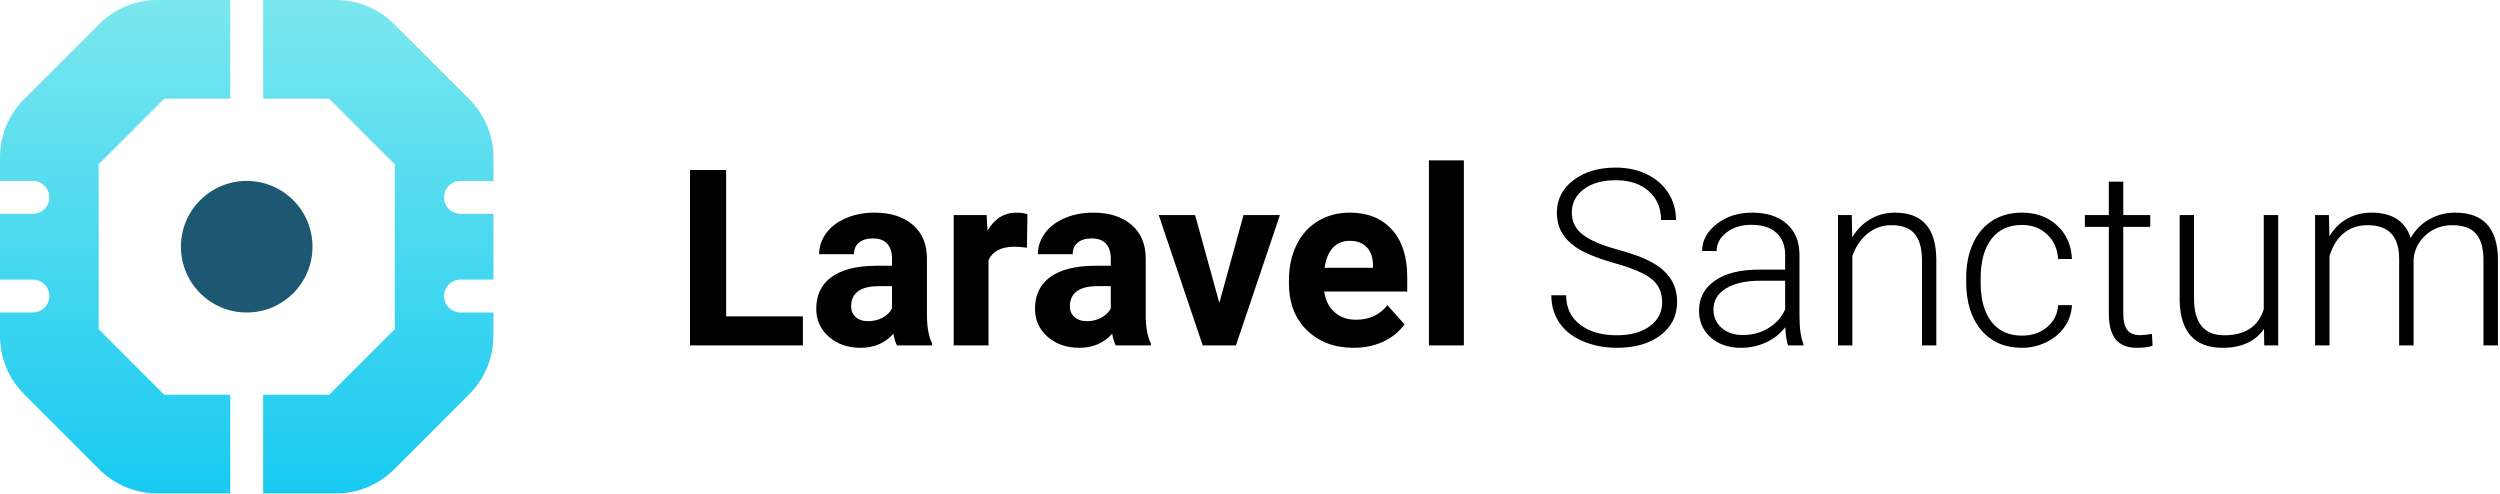
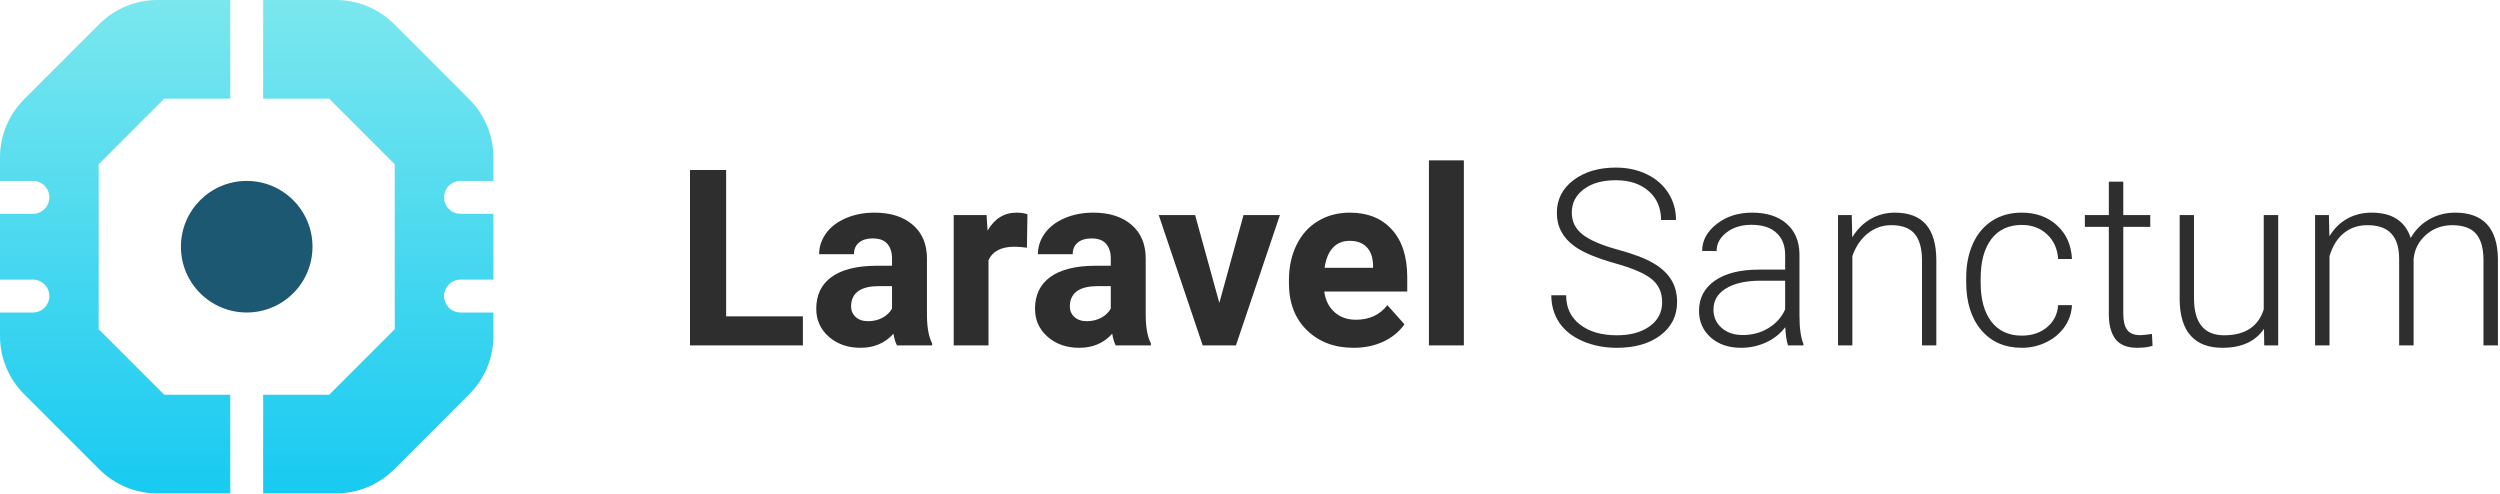
<svg xmlns="http://www.w3.org/2000/svg" width="304" height="60" viewBox="0 0 304 60" fill="none">
  <circle r="8" transform="matrix(1 0 0 -1 30 30)" fill="#1C5872" />
  <path d="M19.142 0H28V12H19.971L12 19.971V40.029L19.971 48H28V60H19.142C16.49 60 13.946 58.946 12.071 57.071L2.929 47.929C1.054 46.054 0 43.51 0 40.858V38H4C5.105 38 6 37.105 6 36C6 34.895 5.105 34 4 34H0V26H4C5.105 26 6 25.105 6 24C6 22.895 5.105 22 4 22H0V19.142C0 16.49 1.054 13.946 2.929 12.071L12.071 2.929C13.946 1.054 16.49 0 19.142 0Z" fill="url(#paint0_linear)" />
  <path d="M32 60V48H40.029L48 40.029V19.971L40.029 12H32V0H40.858C43.51 0 46.054 1.054 47.929 2.929L57.071 12.071C58.946 13.946 60 16.49 60 19.142V22H56C54.895 22 54 22.895 54 24C54 25.105 54.895 26 56 26H60V34H56C54.895 34 54 34.895 54 36C54 37.105 54.895 38 56 38H60V40.858C60 43.51 58.946 46.054 57.071 47.929L47.929 57.071C46.054 58.946 43.51 60 40.858 60H32Z" fill="url(#paint1_linear)" />
-   <path d="M88.299 38.47H97.63V42H83.904V20.672H88.299V38.47Z" fill="black" />
-   <path d="M109.07 42C108.875 41.619 108.733 41.145 108.646 40.579C107.62 41.722 106.287 42.293 104.646 42.293C103.094 42.293 101.805 41.844 100.779 40.945C99.764 40.047 99.256 38.914 99.256 37.547C99.256 35.867 99.876 34.578 101.116 33.68C102.366 32.781 104.168 32.327 106.521 32.317H108.47V31.409C108.47 30.677 108.279 30.091 107.898 29.651C107.527 29.212 106.937 28.992 106.126 28.992C105.413 28.992 104.852 29.163 104.441 29.505C104.041 29.847 103.841 30.315 103.841 30.911H99.607C99.607 29.993 99.891 29.144 100.457 28.362C101.023 27.581 101.824 26.971 102.859 26.531C103.895 26.082 105.057 25.857 106.346 25.857C108.299 25.857 109.847 26.351 110.989 27.337C112.142 28.314 112.718 29.69 112.718 31.468V38.338C112.728 39.842 112.938 40.98 113.348 41.751V42H109.07ZM105.569 39.056C106.194 39.056 106.771 38.919 107.298 38.645C107.825 38.362 108.216 37.986 108.47 37.518V34.793H106.888C104.769 34.793 103.641 35.525 103.504 36.99L103.489 37.239C103.489 37.767 103.675 38.201 104.046 38.543C104.417 38.885 104.925 39.056 105.569 39.056Z" fill="black" />
-   <path d="M124.876 30.12C124.3 30.042 123.792 30.003 123.353 30.003C121.751 30.003 120.701 30.545 120.203 31.629V42H115.97V26.15H119.969L120.086 28.04C120.936 26.585 122.112 25.857 123.616 25.857C124.085 25.857 124.524 25.921 124.935 26.048L124.876 30.12Z" fill="black" />
-   <path d="M135.672 42C135.477 41.619 135.335 41.145 135.247 40.579C134.222 41.722 132.889 42.293 131.248 42.293C129.695 42.293 128.406 41.844 127.381 40.945C126.365 40.047 125.857 38.914 125.857 37.547C125.857 35.867 126.478 34.578 127.718 33.68C128.968 32.781 130.77 32.327 133.123 32.317H135.071V31.409C135.071 30.677 134.881 30.091 134.5 29.651C134.129 29.212 133.538 28.992 132.728 28.992C132.015 28.992 131.453 29.163 131.043 29.505C130.643 29.847 130.442 30.315 130.442 30.911H126.209C126.209 29.993 126.492 29.144 127.059 28.362C127.625 27.581 128.426 26.971 129.461 26.531C130.496 26.082 131.658 25.857 132.947 25.857C134.9 25.857 136.448 26.351 137.591 27.337C138.743 28.314 139.319 29.69 139.319 31.468V38.338C139.329 39.842 139.539 40.98 139.949 41.751V42H135.672ZM132.171 39.056C132.796 39.056 133.372 38.919 133.899 38.645C134.427 38.362 134.817 37.986 135.071 37.518V34.793H133.489C131.37 34.793 130.242 35.525 130.105 36.99L130.091 37.239C130.091 37.767 130.276 38.201 130.647 38.543C131.019 38.885 131.526 39.056 132.171 39.056Z" fill="black" />
-   <path d="M148.27 36.829L151.214 26.15H155.638L150.291 42H146.248L140.901 26.15H145.325L148.27 36.829Z" fill="black" />
-   <path d="M164.603 42.293C162.278 42.293 160.384 41.58 158.919 40.154C157.464 38.728 156.736 36.829 156.736 34.456V34.046C156.736 32.454 157.044 31.033 157.659 29.783C158.274 28.523 159.144 27.557 160.267 26.883C161.399 26.199 162.688 25.857 164.134 25.857C166.302 25.857 168.006 26.541 169.246 27.908C170.496 29.275 171.121 31.214 171.121 33.724V35.452H161.028C161.165 36.487 161.575 37.317 162.259 37.942C162.952 38.567 163.826 38.88 164.881 38.88C166.512 38.88 167.786 38.289 168.704 37.107L170.784 39.437C170.149 40.335 169.29 41.038 168.206 41.546C167.122 42.044 165.921 42.293 164.603 42.293ZM164.119 29.285C163.279 29.285 162.596 29.568 162.068 30.135C161.551 30.701 161.219 31.512 161.072 32.566H166.961V32.23C166.941 31.292 166.688 30.569 166.199 30.061C165.711 29.544 165.018 29.285 164.119 29.285Z" fill="black" />
-   <path d="M178.006 42H173.758V19.5H178.006V42Z" fill="black" />
-   <path d="M202.117 36.756C202.117 35.574 201.702 34.642 200.872 33.958C200.042 33.265 198.523 32.61 196.316 31.995C194.109 31.37 192.498 30.691 191.482 29.959C190.037 28.924 189.314 27.566 189.314 25.887C189.314 24.256 189.983 22.933 191.321 21.917C192.669 20.892 194.388 20.379 196.478 20.379C197.894 20.379 199.158 20.652 200.271 21.199C201.395 21.746 202.264 22.508 202.879 23.484C203.494 24.461 203.802 25.55 203.802 26.751H201.985C201.985 25.296 201.487 24.129 200.491 23.25C199.495 22.361 198.157 21.917 196.478 21.917C194.847 21.917 193.548 22.283 192.581 23.016C191.614 23.738 191.131 24.686 191.131 25.857C191.131 26.941 191.565 27.825 192.435 28.509C193.304 29.192 194.695 29.798 196.609 30.325C198.523 30.843 199.974 31.385 200.96 31.951C201.946 32.508 202.688 33.177 203.187 33.958C203.685 34.739 203.934 35.662 203.934 36.727C203.934 38.406 203.26 39.754 201.912 40.77C200.574 41.785 198.807 42.293 196.609 42.293C195.105 42.293 193.724 42.024 192.464 41.487C191.214 40.95 190.262 40.198 189.607 39.231C188.963 38.265 188.641 37.156 188.641 35.906H190.442C190.442 37.41 191.004 38.597 192.127 39.466C193.25 40.335 194.744 40.77 196.609 40.77C198.27 40.77 199.603 40.403 200.608 39.671C201.614 38.938 202.117 37.967 202.117 36.756Z" fill="black" />
-   <path d="M217.425 42C217.249 41.502 217.137 40.765 217.088 39.788C216.473 40.589 215.687 41.209 214.729 41.648C213.782 42.078 212.776 42.293 211.712 42.293C210.188 42.293 208.953 41.868 208.006 41.019C207.068 40.169 206.6 39.095 206.6 37.796C206.6 36.253 207.239 35.032 208.519 34.134C209.808 33.235 211.6 32.786 213.895 32.786H217.073V30.984C217.073 29.852 216.722 28.963 216.019 28.318C215.325 27.664 214.31 27.337 212.972 27.337C211.751 27.337 210.74 27.649 209.939 28.274C209.139 28.899 208.738 29.651 208.738 30.53L206.98 30.516C206.98 29.256 207.566 28.167 208.738 27.249C209.91 26.321 211.351 25.857 213.06 25.857C214.827 25.857 216.219 26.302 217.234 27.19C218.26 28.069 218.787 29.3 218.816 30.882V38.382C218.816 39.915 218.978 41.062 219.3 41.824V42H217.425ZM211.917 40.74C213.089 40.74 214.134 40.457 215.052 39.891C215.979 39.324 216.653 38.567 217.073 37.62V34.134H213.938C212.19 34.153 210.823 34.476 209.837 35.101C208.851 35.716 208.357 36.565 208.357 37.649C208.357 38.538 208.685 39.275 209.339 39.861C210.003 40.447 210.862 40.74 211.917 40.74Z" fill="black" />
-   <path d="M225.174 26.15L225.232 28.86C225.828 27.884 226.57 27.142 227.459 26.634C228.348 26.116 229.329 25.857 230.403 25.857C232.103 25.857 233.367 26.336 234.197 27.293C235.027 28.25 235.447 29.686 235.457 31.6V42H233.714V31.585C233.704 30.169 233.401 29.114 232.806 28.421C232.22 27.727 231.277 27.381 229.979 27.381C228.895 27.381 227.933 27.723 227.093 28.406C226.263 29.08 225.647 29.993 225.247 31.145V42H223.504V26.15H225.174Z" fill="black" />
-   <path d="M245.857 40.813C247.078 40.813 248.099 40.472 248.919 39.788C249.749 39.095 250.198 38.201 250.267 37.107H251.951C251.902 38.074 251.6 38.958 251.043 39.759C250.486 40.55 249.744 41.17 248.816 41.619C247.898 42.068 246.912 42.293 245.857 42.293C243.777 42.293 242.127 41.57 240.906 40.125C239.695 38.68 239.09 36.736 239.09 34.295V33.768C239.09 32.205 239.363 30.823 239.91 29.622C240.457 28.421 241.238 27.493 242.254 26.839C243.279 26.185 244.476 25.857 245.843 25.857C247.581 25.857 249.012 26.375 250.135 27.41C251.268 28.445 251.873 29.808 251.951 31.497H250.267C250.188 30.257 249.739 29.256 248.919 28.494C248.108 27.732 247.083 27.352 245.843 27.352C244.261 27.352 243.03 27.923 242.151 29.065C241.282 30.208 240.848 31.81 240.848 33.87V34.383C240.848 36.404 241.282 37.981 242.151 39.114C243.03 40.247 244.266 40.813 245.857 40.813Z" fill="black" />
-   <path d="M258.191 22.093V26.15H261.473V27.586H258.191V38.148C258.191 39.026 258.348 39.681 258.66 40.11C258.982 40.54 259.515 40.755 260.257 40.755C260.55 40.755 261.023 40.706 261.678 40.608L261.751 42.044C261.292 42.21 260.667 42.293 259.876 42.293C258.675 42.293 257.801 41.946 257.254 41.253C256.707 40.55 256.434 39.52 256.434 38.162V27.586H253.519V26.15H256.434V22.093H258.191Z" fill="black" />
-   <path d="M275.301 39.993C274.246 41.526 272.562 42.293 270.247 42.293C268.558 42.293 267.273 41.805 266.395 40.828C265.516 39.842 265.066 38.387 265.047 36.463V26.15H266.79V36.243C266.79 39.261 268.011 40.77 270.452 40.77C272.991 40.77 274.598 39.72 275.271 37.62V26.15H277.029V42H275.33L275.301 39.993Z" fill="black" />
-   <path d="M283.196 26.15L283.255 28.729C283.841 27.771 284.573 27.054 285.452 26.575C286.331 26.097 287.308 25.857 288.382 25.857C290.882 25.857 292.469 26.883 293.143 28.934C293.709 27.947 294.466 27.19 295.413 26.663C296.36 26.126 297.405 25.857 298.548 25.857C301.946 25.857 303.68 27.713 303.748 31.424V42H301.99V31.556C301.98 30.14 301.673 29.09 301.067 28.406C300.472 27.723 299.495 27.381 298.138 27.381C296.878 27.4 295.813 27.811 294.944 28.611C294.075 29.402 293.592 30.369 293.494 31.512V42H291.736V31.424C291.727 30.066 291.404 29.056 290.77 28.392C290.145 27.718 289.178 27.381 287.869 27.381C286.766 27.381 285.818 27.698 285.027 28.333C284.236 28.958 283.65 29.891 283.27 31.131V42H281.512V26.15H283.196Z" fill="black" />
+   <path d="M88.299 38.47H97.63V42H83.904V20.672H88.299V38.47Z" fill="#2E2E2E" />
+   <path d="M109.07 42C108.875 41.619 108.733 41.145 108.646 40.579C107.62 41.722 106.287 42.293 104.646 42.293C103.094 42.293 101.805 41.844 100.779 40.945C99.764 40.047 99.256 38.914 99.256 37.547C99.256 35.867 99.876 34.578 101.116 33.68C102.366 32.781 104.168 32.327 106.521 32.317H108.47V31.409C108.47 30.677 108.279 30.091 107.898 29.651C107.527 29.212 106.937 28.992 106.126 28.992C105.413 28.992 104.852 29.163 104.441 29.505C104.041 29.847 103.841 30.315 103.841 30.911H99.607C99.607 29.993 99.891 29.144 100.457 28.362C101.023 27.581 101.824 26.971 102.859 26.531C103.895 26.082 105.057 25.857 106.346 25.857C108.299 25.857 109.847 26.351 110.989 27.337C112.142 28.314 112.718 29.69 112.718 31.468V38.338C112.728 39.842 112.938 40.98 113.348 41.751V42H109.07ZM105.569 39.056C106.194 39.056 106.771 38.919 107.298 38.645C107.825 38.362 108.216 37.986 108.47 37.518V34.793H106.888C104.769 34.793 103.641 35.525 103.504 36.99L103.489 37.239C103.489 37.767 103.675 38.201 104.046 38.543C104.417 38.885 104.925 39.056 105.569 39.056Z" fill="#2E2E2E" />
+   <path d="M124.876 30.12C124.3 30.042 123.792 30.003 123.353 30.003C121.751 30.003 120.701 30.545 120.203 31.629V42H115.97V26.15H119.969L120.086 28.04C120.936 26.585 122.112 25.857 123.616 25.857C124.085 25.857 124.524 25.921 124.935 26.048L124.876 30.12Z" fill="#2E2E2E" />
+   <path d="M135.672 42C135.477 41.619 135.335 41.145 135.247 40.579C134.222 41.722 132.889 42.293 131.248 42.293C129.695 42.293 128.406 41.844 127.381 40.945C126.365 40.047 125.857 38.914 125.857 37.547C125.857 35.867 126.478 34.578 127.718 33.68C128.968 32.781 130.77 32.327 133.123 32.317H135.071V31.409C135.071 30.677 134.881 30.091 134.5 29.651C134.129 29.212 133.538 28.992 132.728 28.992C132.015 28.992 131.453 29.163 131.043 29.505C130.643 29.847 130.442 30.315 130.442 30.911H126.209C126.209 29.993 126.492 29.144 127.059 28.362C127.625 27.581 128.426 26.971 129.461 26.531C130.496 26.082 131.658 25.857 132.947 25.857C134.9 25.857 136.448 26.351 137.591 27.337C138.743 28.314 139.319 29.69 139.319 31.468V38.338C139.329 39.842 139.539 40.98 139.949 41.751V42H135.672ZM132.171 39.056C132.796 39.056 133.372 38.919 133.899 38.645C134.427 38.362 134.817 37.986 135.071 37.518V34.793H133.489C131.37 34.793 130.242 35.525 130.105 36.99L130.091 37.239C130.091 37.767 130.276 38.201 130.647 38.543C131.019 38.885 131.526 39.056 132.171 39.056Z" fill="#2E2E2E" />
+   <path d="M148.27 36.829L151.214 26.15H155.638L150.291 42H146.248L140.901 26.15H145.325L148.27 36.829Z" fill="#2E2E2E" />
+   <path d="M164.603 42.293C162.278 42.293 160.384 41.58 158.919 40.154C157.464 38.728 156.736 36.829 156.736 34.456V34.046C156.736 32.454 157.044 31.033 157.659 29.783C158.274 28.523 159.144 27.557 160.267 26.883C161.399 26.199 162.688 25.857 164.134 25.857C166.302 25.857 168.006 26.541 169.246 27.908C170.496 29.275 171.121 31.214 171.121 33.724V35.452H161.028C161.165 36.487 161.575 37.317 162.259 37.942C162.952 38.567 163.826 38.88 164.881 38.88C166.512 38.88 167.786 38.289 168.704 37.107L170.784 39.437C170.149 40.335 169.29 41.038 168.206 41.546C167.122 42.044 165.921 42.293 164.603 42.293ZM164.119 29.285C163.279 29.285 162.596 29.568 162.068 30.135C161.551 30.701 161.219 31.512 161.072 32.566H166.961V32.23C166.941 31.292 166.688 30.569 166.199 30.061C165.711 29.544 165.018 29.285 164.119 29.285Z" fill="#2E2E2E" />
+   <path d="M178.006 42H173.758V19.5H178.006V42Z" fill="#2E2E2E" />
+   <path d="M202.117 36.756C202.117 35.574 201.702 34.642 200.872 33.958C200.042 33.265 198.523 32.61 196.316 31.995C194.109 31.37 192.498 30.691 191.482 29.959C190.037 28.924 189.314 27.566 189.314 25.887C189.314 24.256 189.983 22.933 191.321 21.917C192.669 20.892 194.388 20.379 196.478 20.379C197.894 20.379 199.158 20.652 200.271 21.199C201.395 21.746 202.264 22.508 202.879 23.484C203.494 24.461 203.802 25.55 203.802 26.751H201.985C201.985 25.296 201.487 24.129 200.491 23.25C199.495 22.361 198.157 21.917 196.478 21.917C194.847 21.917 193.548 22.283 192.581 23.016C191.614 23.738 191.131 24.686 191.131 25.857C191.131 26.941 191.565 27.825 192.435 28.509C193.304 29.192 194.695 29.798 196.609 30.325C198.523 30.843 199.974 31.385 200.96 31.951C201.946 32.508 202.688 33.177 203.187 33.958C203.685 34.739 203.934 35.662 203.934 36.727C203.934 38.406 203.26 39.754 201.912 40.77C200.574 41.785 198.807 42.293 196.609 42.293C195.105 42.293 193.724 42.024 192.464 41.487C191.214 40.95 190.262 40.198 189.607 39.231C188.963 38.265 188.641 37.156 188.641 35.906H190.442C190.442 37.41 191.004 38.597 192.127 39.466C193.25 40.335 194.744 40.77 196.609 40.77C198.27 40.77 199.603 40.403 200.608 39.671C201.614 38.938 202.117 37.967 202.117 36.756Z" fill="#2E2E2E" />
+   <path d="M217.425 42C217.249 41.502 217.137 40.765 217.088 39.788C216.473 40.589 215.687 41.209 214.729 41.648C213.782 42.078 212.776 42.293 211.712 42.293C210.188 42.293 208.953 41.868 208.006 41.019C207.068 40.169 206.6 39.095 206.6 37.796C206.6 36.253 207.239 35.032 208.519 34.134C209.808 33.235 211.6 32.786 213.895 32.786H217.073V30.984C217.073 29.852 216.722 28.963 216.019 28.318C215.325 27.664 214.31 27.337 212.972 27.337C211.751 27.337 210.74 27.649 209.939 28.274C209.139 28.899 208.738 29.651 208.738 30.53L206.98 30.516C206.98 29.256 207.566 28.167 208.738 27.249C209.91 26.321 211.351 25.857 213.06 25.857C214.827 25.857 216.219 26.302 217.234 27.19C218.26 28.069 218.787 29.3 218.816 30.882V38.382C218.816 39.915 218.978 41.062 219.3 41.824V42H217.425ZM211.917 40.74C213.089 40.74 214.134 40.457 215.052 39.891C215.979 39.324 216.653 38.567 217.073 37.62V34.134H213.938C212.19 34.153 210.823 34.476 209.837 35.101C208.851 35.716 208.357 36.565 208.357 37.649C208.357 38.538 208.685 39.275 209.339 39.861C210.003 40.447 210.862 40.74 211.917 40.74Z" fill="#2E2E2E" />
+   <path d="M225.174 26.15L225.232 28.86C225.828 27.884 226.57 27.142 227.459 26.634C228.348 26.116 229.329 25.857 230.403 25.857C232.103 25.857 233.367 26.336 234.197 27.293C235.027 28.25 235.447 29.686 235.457 31.6V42H233.714V31.585C233.704 30.169 233.401 29.114 232.806 28.421C232.22 27.727 231.277 27.381 229.979 27.381C228.895 27.381 227.933 27.723 227.093 28.406C226.263 29.08 225.647 29.993 225.247 31.145V42H223.504V26.15H225.174Z" fill="#2E2E2E" />
+   <path d="M245.857 40.813C247.078 40.813 248.099 40.472 248.919 39.788C249.749 39.095 250.198 38.201 250.267 37.107H251.951C251.902 38.074 251.6 38.958 251.043 39.759C250.486 40.55 249.744 41.17 248.816 41.619C247.898 42.068 246.912 42.293 245.857 42.293C243.777 42.293 242.127 41.57 240.906 40.125C239.695 38.68 239.09 36.736 239.09 34.295V33.768C239.09 32.205 239.363 30.823 239.91 29.622C240.457 28.421 241.238 27.493 242.254 26.839C243.279 26.185 244.476 25.857 245.843 25.857C247.581 25.857 249.012 26.375 250.135 27.41C251.268 28.445 251.873 29.808 251.951 31.497H250.267C250.188 30.257 249.739 29.256 248.919 28.494C248.108 27.732 247.083 27.352 245.843 27.352C244.261 27.352 243.03 27.923 242.151 29.065C241.282 30.208 240.848 31.81 240.848 33.87V34.383C240.848 36.404 241.282 37.981 242.151 39.114C243.03 40.247 244.266 40.813 245.857 40.813Z" fill="#2E2E2E" />
+   <path d="M258.191 22.093V26.15H261.473V27.586H258.191V38.148C258.191 39.026 258.348 39.681 258.66 40.11C258.982 40.54 259.515 40.755 260.257 40.755C260.55 40.755 261.023 40.706 261.678 40.608L261.751 42.044C261.292 42.21 260.667 42.293 259.876 42.293C258.675 42.293 257.801 41.946 257.254 41.253C256.707 40.55 256.434 39.52 256.434 38.162V27.586H253.519V26.15H256.434V22.093H258.191Z" fill="#2E2E2E" />
+   <path d="M275.301 39.993C274.246 41.526 272.562 42.293 270.247 42.293C268.558 42.293 267.273 41.805 266.395 40.828C265.516 39.842 265.066 38.387 265.047 36.463V26.15H266.79V36.243C266.79 39.261 268.011 40.77 270.452 40.77C272.991 40.77 274.598 39.72 275.271 37.62V26.15H277.029V42H275.33L275.301 39.993Z" fill="#2E2E2E" />
+   <path d="M283.196 26.15L283.255 28.729C283.841 27.771 284.573 27.054 285.452 26.575C286.331 26.097 287.308 25.857 288.382 25.857C290.882 25.857 292.469 26.883 293.143 28.934C293.709 27.947 294.466 27.19 295.413 26.663C296.36 26.126 297.405 25.857 298.548 25.857C301.946 25.857 303.68 27.713 303.748 31.424V42H301.99V31.556C301.98 30.14 301.673 29.09 301.067 28.406C300.472 27.723 299.495 27.381 298.138 27.381C296.878 27.4 295.813 27.811 294.944 28.611C294.075 29.402 293.592 30.369 293.494 31.512V42H291.736V31.424C291.727 30.066 291.404 29.056 290.77 28.392C290.145 27.718 289.178 27.381 287.869 27.381C286.766 27.381 285.818 27.698 285.027 28.333C284.236 28.958 283.65 29.891 283.27 31.131V42H281.512V26.15H283.196Z" fill="#2E2E2E" />
  <defs>
    <linearGradient id="paint0_linear" x1="30" y1="0" x2="30" y2="60" gradientUnits="userSpaceOnUse">
      <stop stop-color="#7BE7EE" />
      <stop offset="1" stop-color="#18CAF1" />
    </linearGradient>
    <linearGradient id="paint1_linear" x1="30" y1="0" x2="30" y2="60" gradientUnits="userSpaceOnUse">
      <stop stop-color="#7BE7EE" />
      <stop offset="1" stop-color="#18CAF1" />
    </linearGradient>
  </defs>
</svg>
